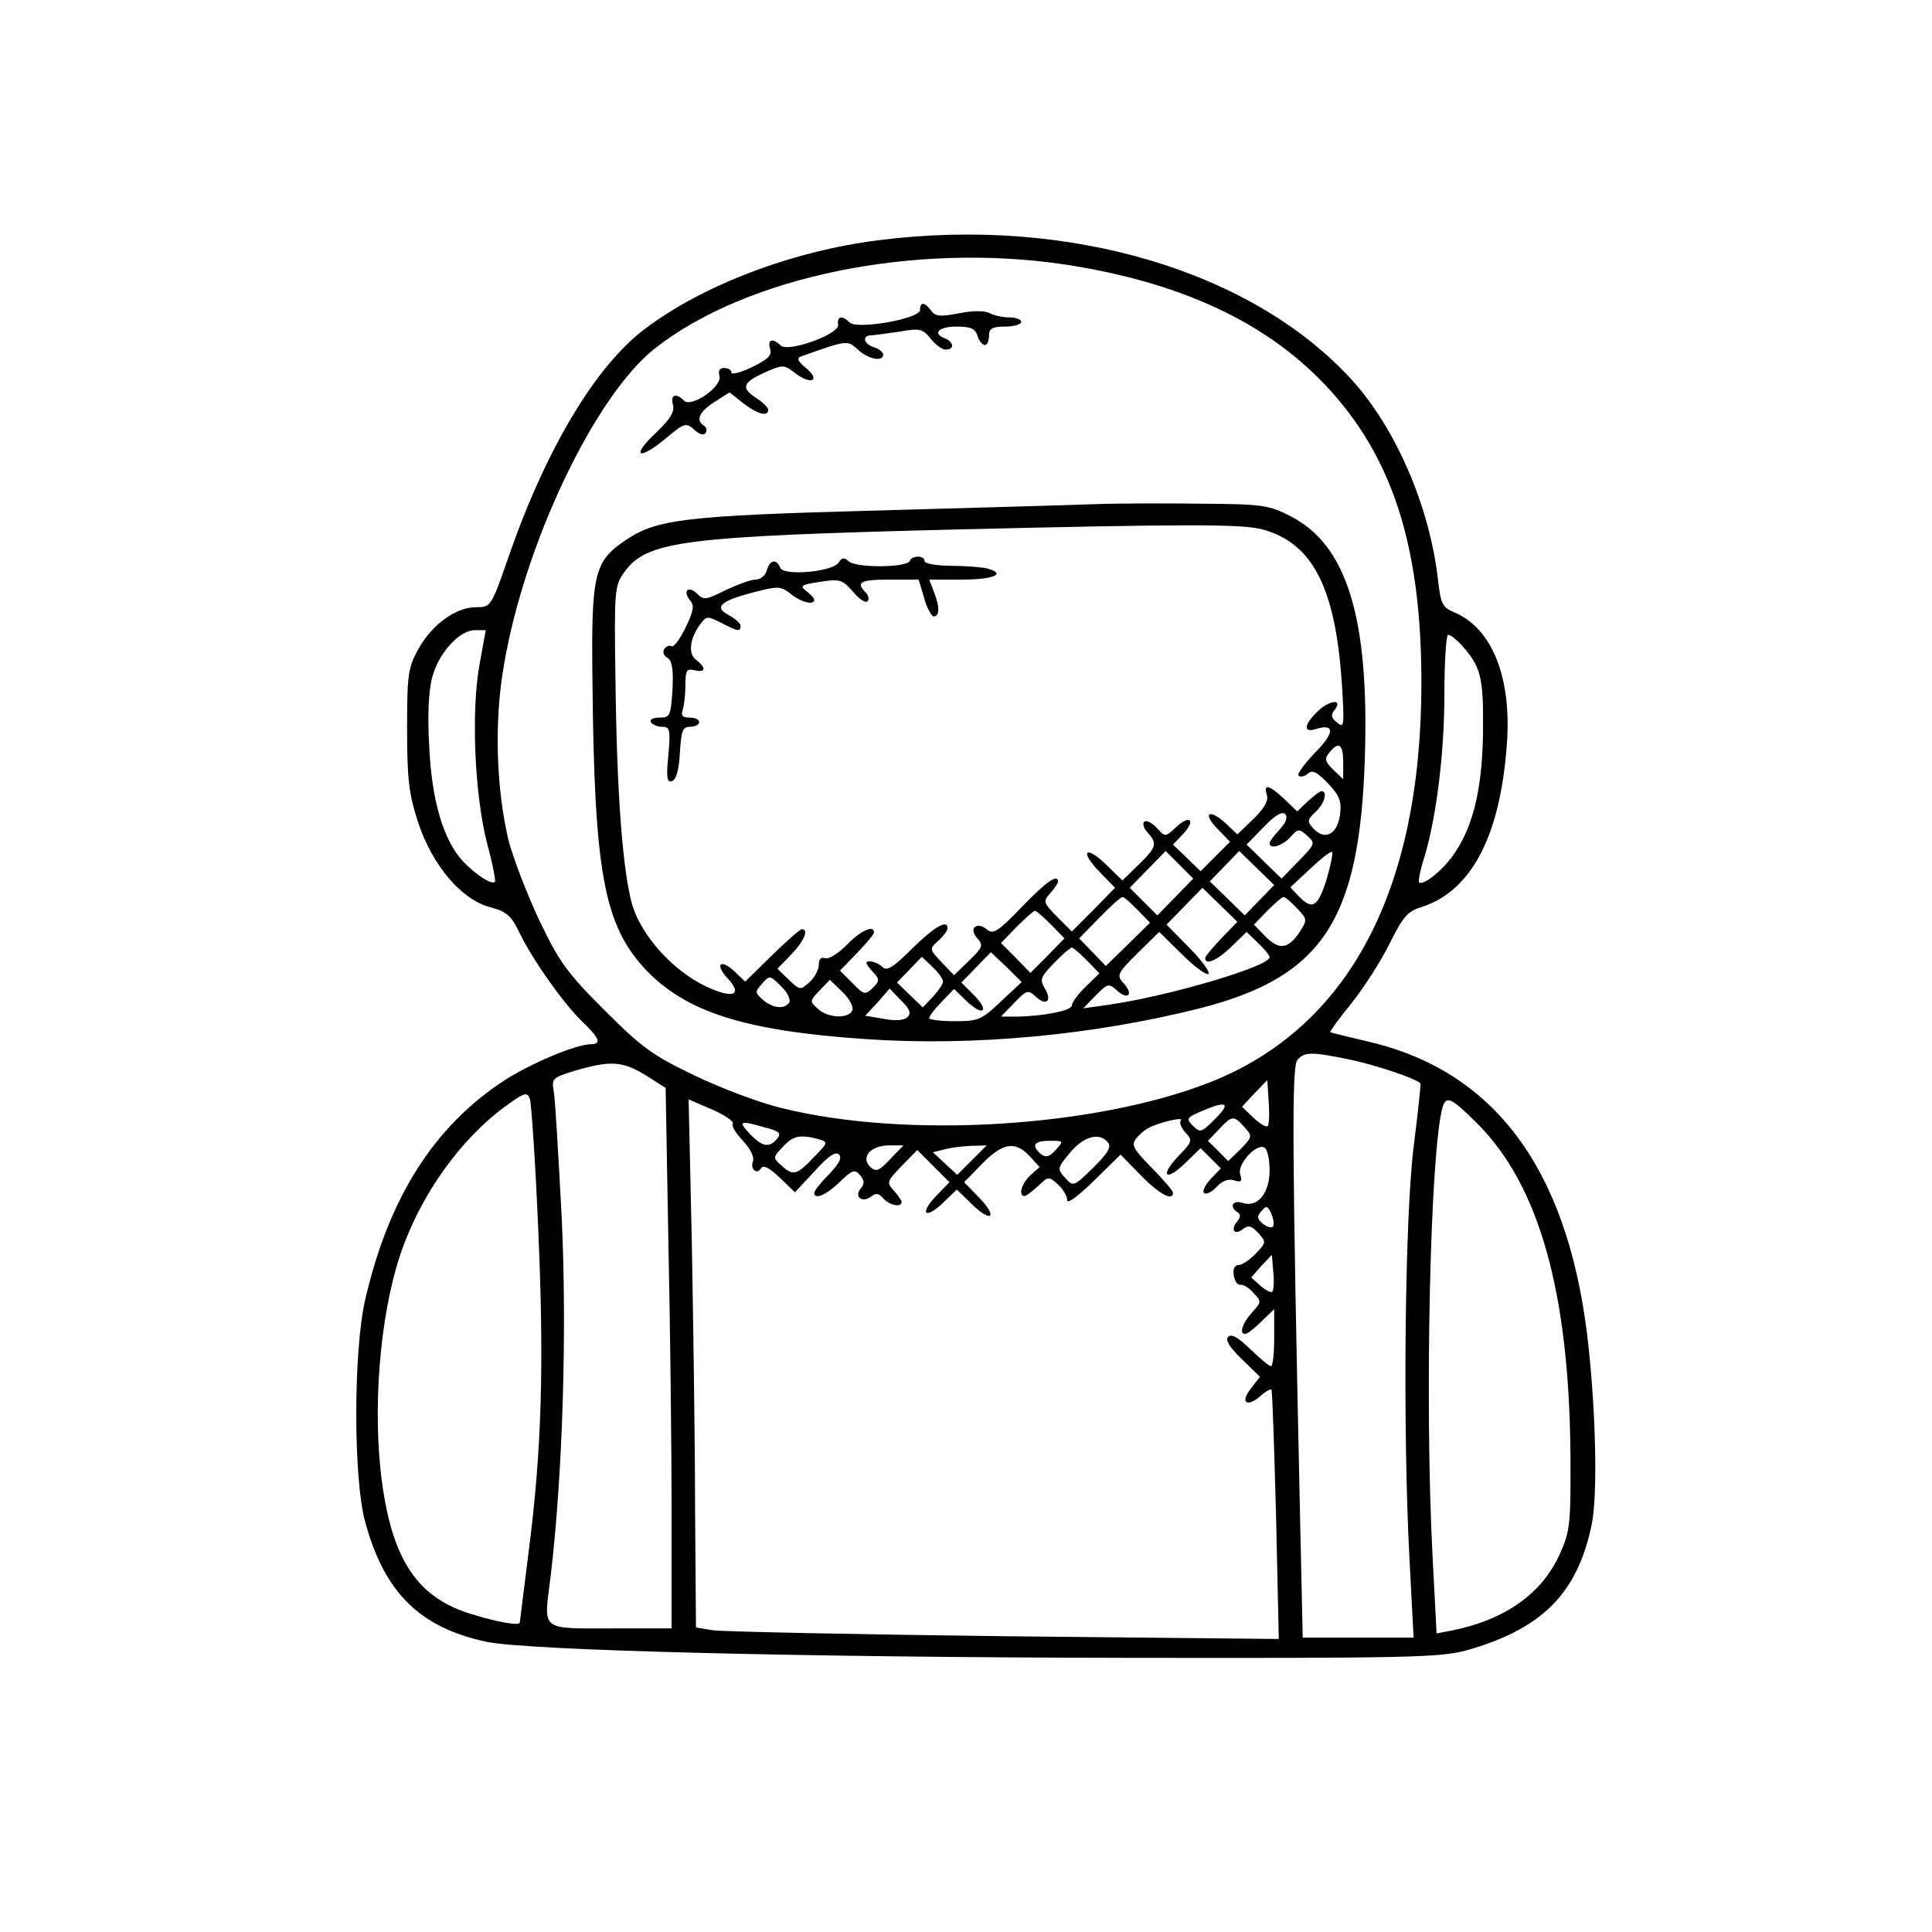
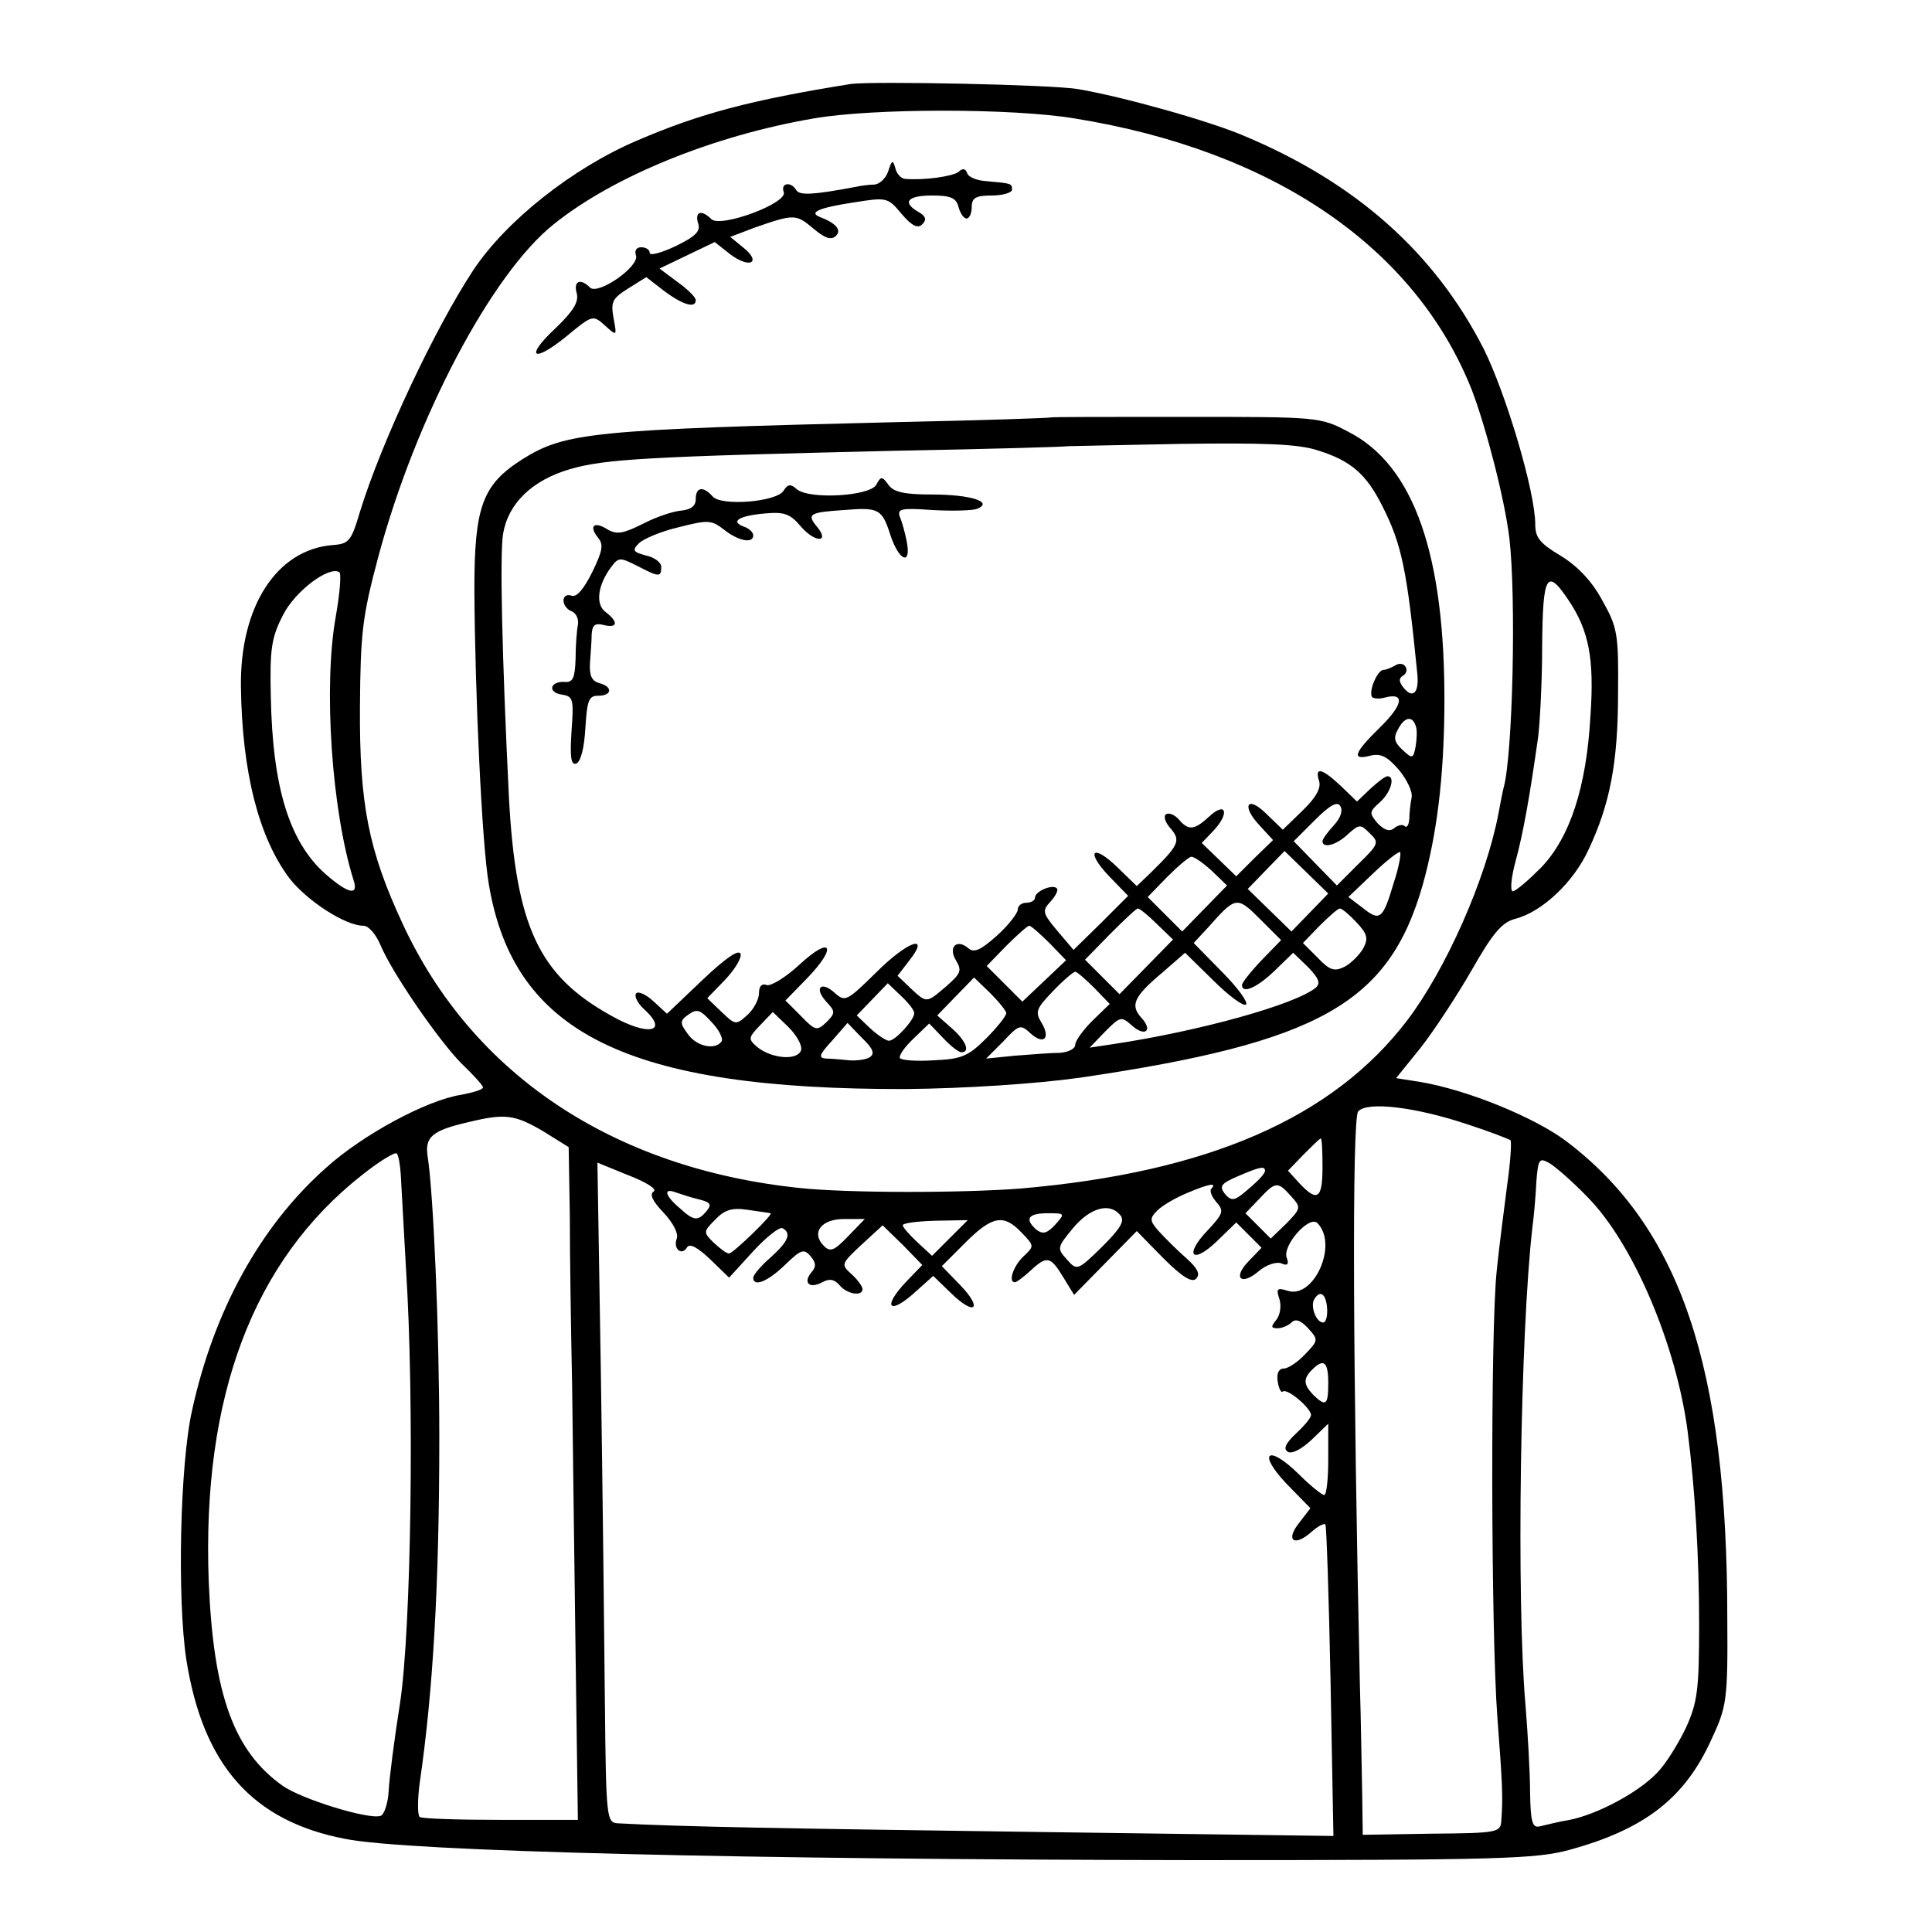
- <svg xmlns="http://www.w3.org/2000/svg" version="1.0" width="420pt" height="420pt" viewBox="0 0 420 420" preserveAspectRatio="xMidYMid meet">
-   <g transform="translate(0,420) scale(0.1,-0.1)" fill="#000000" stroke="none">
-     <path d="M1912 3678 c-188 -23 -385 -98 -510 -193 -108 -81 -216 -263 -297 -497 -37 -107 -38 -108 -70 -108 -44 0 -95 -37 -125 -90 -23 -42 -25 -55 -25 -175 0 -110 4 -141 24 -203 31 -93 93 -167 156 -184 37 -10 46 -18 65 -57 28 -58 98 -157 139 -195 34 -33 39 -46 16 -46 -32 0 -130 -41 -189 -79 -153 -100 -251 -255 -302 -476 -26 -112 -26 -391 0 -484 42 -154 119 -229 263 -260 89 -19 688 -34 1393 -35 611 -1 681 1 737 16 164 46 242 123 273 273 14 64 9 261 -10 416 -45 361 -203 572 -477 635 -43 10 -79 19 -81 20 -2 1 19 30 46 63 27 34 65 93 83 130 29 58 39 70 69 79 109 35 172 155 186 357 10 144 -33 250 -115 284 -26 11 -29 19 -35 71 -18 159 -92 330 -188 435 -217 237 -616 355 -1026 303z m403 -53 c249 -38 436 -124 567 -263 145 -154 208 -349 208 -646 0 -452 -158 -750 -460 -869 -250 -98 -660 -123 -930 -56 -47 11 -132 43 -190 71 -92 44 -115 61 -196 142 -81 81 -98 104 -142 196 -27 58 -57 136 -67 175 -26 112 -31 255 -10 376 44 265 197 587 328 691 199 157 565 232 892 183z m-1273 -872 c-18 -103 -10 -282 17 -387 12 -44 19 -81 17 -83 -7 -7 -40 14 -69 44 -43 46 -69 133 -74 253 -4 66 -1 121 7 149 14 52 59 101 92 101 l24 0 -14 -77z m2135 45 c42 -47 48 -69 47 -183 -1 -122 -19 -205 -60 -267 -23 -36 -70 -75 -79 -66 -2 2 2 26 11 53 27 90 44 228 44 358 0 70 4 127 8 127 5 0 18 -10 29 -22z m-240 -902 c56 -12 139 -40 151 -51 1 -1 -5 -60 -14 -131 -20 -149 -25 -616 -10 -901 l9 -173 -120 0 -121 0 -6 273 c-17 777 -18 967 -6 982 15 19 31 19 117 1z m-1534 -33 l44 -28 6 -335 c4 -184 7 -449 7 -587 l0 -253 -117 0 c-173 0 -161 -9 -146 113 26 218 36 530 24 782 -7 132 -14 254 -17 271 -5 30 -4 31 48 47 76 22 101 20 151 -10z m1353 -111 c-4 -3 -17 5 -31 18 l-25 24 27 29 28 29 3 -47 c2 -26 1 -50 -2 -53z m-1586 -223 c13 -294 8 -480 -21 -704 -10 -82 -19 -151 -19 -152 0 -8 -46 0 -105 18 -116 35 -171 116 -194 283 -22 157 -6 363 39 498 43 129 131 252 230 324 40 29 46 31 52 15 3 -10 12 -137 18 -282z m423 228 c-3 -5 7 -21 22 -37 16 -17 25 -35 22 -44 -7 -18 9 -31 18 -15 5 7 19 -1 40 -21 l33 -32 43 46 c29 32 45 44 53 36 7 -7 0 -20 -22 -43 -18 -18 -32 -36 -32 -40 0 -16 26 -5 55 23 28 27 33 29 45 15 9 -11 10 -18 1 -29 -15 -18 4 -32 23 -17 10 8 17 7 26 -4 13 -15 40 -21 40 -8 0 3 -8 15 -17 25 -16 17 -15 20 17 53 l34 35 35 -35 35 -35 -29 -30 c-37 -39 -24 -52 15 -15 l30 29 33 -32 c43 -42 57 -28 15 15 l-32 33 39 40 c45 46 72 50 103 17 l22 -24 -20 -18 c-19 -17 -27 -45 -13 -45 4 0 17 10 30 22 22 21 23 21 43 3 11 -10 20 -25 20 -34 0 -9 23 8 58 42 l58 57 44 -45 c40 -41 70 -57 70 -38 0 4 -21 29 -47 55 -40 41 -44 49 -33 63 7 9 20 20 29 24 24 12 77 24 68 15 -4 -4 1 -16 10 -26 16 -17 15 -20 -15 -51 -42 -44 -28 -57 15 -15 l33 32 22 -22 22 -22 -23 -24 c-12 -13 -18 -27 -13 -30 5 -3 17 3 27 14 12 13 25 18 38 14 15 -5 18 -2 13 13 -7 22 36 69 53 58 6 -3 11 -25 11 -49 0 -50 -26 -82 -59 -71 -22 7 -29 -9 -11 -20 8 -5 7 -11 -1 -21 -15 -18 -4 -31 14 -15 11 8 18 6 32 -9 18 -20 18 -21 -5 -45 -13 -14 -30 -25 -37 -25 -9 0 -13 -8 -11 -22 2 -13 8 -22 15 -21 6 1 19 -7 28 -18 18 -18 17 -20 -3 -42 -21 -23 -29 -47 -15 -47 4 0 20 12 35 27 l28 27 0 -62 c0 -34 -3 -62 -7 -62 -4 0 -24 17 -45 37 -25 25 -41 34 -48 27 -7 -7 3 -23 30 -49 l39 -38 -20 -26 c-24 -30 -8 -42 22 -15 10 9 21 15 23 13 2 -2 6 -125 10 -273 l6 -269 -597 6 c-329 4 -614 10 -634 13 l-36 6 -2 262 c0 143 -4 402 -7 573 l-7 313 51 -22 c28 -12 48 -26 45 -31z m1619 0 c134 -134 199 -366 202 -717 1 -154 -1 -169 -23 -218 -39 -87 -120 -144 -237 -167 l-31 -6 -9 173 c-17 332 -5 874 22 971 8 26 19 21 76 -36z m-570 11 c-30 -30 -33 -31 -48 -16 -16 16 -15 18 17 32 56 24 66 19 31 -16z m63 -18 c18 -20 18 -21 -8 -48 l-27 -26 -22 22 -22 22 24 25 c28 30 32 31 55 5z m-1042 -1 c32 -8 36 -13 26 -25 -17 -20 -32 -17 -59 11 -26 28 -22 30 33 14z m115 -25 c23 -7 23 -7 -9 -40 -37 -39 -45 -41 -71 -17 -18 16 -18 17 4 40 22 24 37 27 76 17z m630 -7 c9 -10 1 -23 -31 -55 -43 -42 -44 -42 -61 -23 -18 20 -18 21 10 55 30 36 64 45 82 23z m-113 -17 c-14 -15 -21 -17 -32 -9 -22 19 -15 29 19 29 30 0 31 0 13 -20z m-360 -20 c-25 -27 -31 -28 -44 -16 -20 21 2 46 42 46 l31 0 -29 -30z m178 -2 l-32 -32 -26 24 -27 25 24 6 c13 4 39 7 58 8 l35 1 -32 -32z m654 -145 c-4 -3 -13 0 -22 7 -12 10 -13 16 -3 27 11 13 14 12 22 -6 5 -12 6 -24 3 -28z m-1 -141 c-3 -3 -15 3 -26 13 l-20 18 22 25 23 24 3 -37 c2 -20 1 -40 -2 -43z" />
-     <path d="M2000 3526 c0 -19 -137 -43 -153 -27 -16 16 -28 14 -25 -5 4 -20 -109 -61 -125 -45 -17 17 -29 13 -23 -7 5 -14 -4 -23 -39 -40 -25 -12 -45 -17 -45 -12 0 6 -7 10 -16 10 -10 0 -13 -6 -10 -17 7 -23 -61 -70 -77 -54 -18 18 -30 13 -24 -9 4 -15 -6 -31 -36 -60 -55 -51 -41 -63 18 -15 43 36 46 37 64 21 12 -11 21 -13 25 -7 4 5 2 12 -4 16 -18 11 -10 30 23 51 l33 21 29 -23 c31 -24 55 -31 55 -15 0 5 -11 16 -25 25 -35 23 -31 34 17 56 41 18 42 18 69 -3 35 -25 53 -13 20 14 -17 14 -19 20 -10 24 101 36 101 36 124 15 22 -21 55 -27 55 -11 0 5 -9 13 -20 16 -22 7 -27 25 -7 26 6 0 34 4 62 8 45 8 51 6 68 -15 10 -13 25 -24 33 -24 19 0 18 16 -1 24 -29 11 -15 26 24 26 31 0 41 -4 46 -20 3 -11 11 -20 16 -20 5 0 9 9 9 20 0 16 7 20 35 20 19 0 35 5 35 10 0 6 -12 10 -26 10 -14 0 -33 4 -42 9 -11 6 -37 6 -67 0 -41 -8 -52 -7 -61 6 -14 19 -24 19 -24 1z" />
-     <path d="M2380 3104 c-52 -2 -268 -8 -480 -14 -410 -11 -472 -19 -538 -63 -71 -47 -77 -73 -74 -312 4 -409 25 -523 112 -619 89 -96 217 -137 483 -155 235 -16 497 9 729 68 263 68 344 191 355 543 10 302 -38 462 -160 525 -48 25 -62 27 -192 28 -77 1 -183 1 -235 -1z m365 -55 c109 -30 158 -127 172 -334 6 -93 5 -99 -10 -86 -13 10 -14 17 -7 26 21 25 -7 25 -34 0 -31 -29 -34 -49 -6 -40 42 13 42 -8 -1 -51 -23 -24 -40 -47 -36 -50 4 -4 13 -2 20 4 10 9 20 4 44 -21 25 -27 30 -38 26 -69 -6 -42 -33 -56 -58 -29 -14 16 -13 19 5 36 19 17 27 45 13 45 -4 0 -17 -10 -30 -22 l-23 -22 -28 27 c-33 31 -46 34 -38 9 4 -12 -5 -29 -29 -52 l-35 -34 -23 22 c-36 34 -55 27 -22 -8 l29 -30 -32 -32 -32 -32 -30 29 -30 29 22 23 c28 30 15 43 -15 15 -24 -22 -24 -22 -42 -2 -10 11 -22 17 -27 14 -5 -3 -2 -14 6 -23 23 -25 20 -33 -19 -71 l-35 -34 -35 34 c-45 44 -59 30 -15 -15 l34 -35 -47 -48 -47 -47 -32 32 c-30 31 -31 33 -15 51 9 10 17 22 17 25 0 18 -24 2 -79 -55 -50 -52 -62 -60 -75 -49 -22 19 -41 3 -22 -18 14 -16 13 -20 -17 -49 l-33 -32 -27 28 c-27 29 -27 29 -7 47 11 10 20 22 20 27 0 20 -28 4 -77 -44 -41 -41 -55 -50 -65 -40 -7 7 -19 12 -27 12 -11 0 -10 -4 4 -20 18 -19 18 -22 2 -38 -16 -15 -19 -15 -44 11 l-27 27 37 38 c20 21 37 41 37 45 0 17 -29 4 -59 -27 -19 -19 -40 -32 -47 -29 -9 3 -14 -2 -14 -14 0 -11 -9 -28 -20 -38 -20 -18 -21 -18 -45 5 l-25 24 30 31 c28 29 39 55 23 55 -4 0 -33 -26 -65 -57 l-58 -57 -23 22 c-31 29 -44 16 -15 -15 34 -37 11 -45 -48 -17 -71 34 -138 108 -159 175 -21 72 -34 239 -37 489 -3 198 -2 206 19 236 49 68 124 78 723 93 503 12 621 12 665 0z m175 -506 l0 -37 -22 21 c-18 18 -19 24 -8 37 20 25 30 19 30 -21z m-138 -146 c-12 -13 -22 -26 -22 -30 0 -14 28 -6 45 13 17 19 19 19 37 3 18 -16 17 -18 -19 -55 l-37 -38 -38 37 -38 37 37 38 c24 25 40 35 47 28 6 -6 2 -18 -12 -33z m-227 -147 l-39 -40 -30 30 -30 30 39 40 39 40 30 -30 30 -30 -39 -40z m183 -7 l-32 -33 -38 37 -38 37 32 33 32 33 38 -37 38 -37 -32 -33z m147 49 c-19 -62 -31 -71 -59 -43 l-21 22 43 40 c24 23 45 39 48 37 2 -3 -3 -28 -11 -56z m-230 -132 c-19 -20 -35 -39 -35 -43 0 -16 26 -5 57 25 l33 32 25 -24 c14 -13 25 -27 25 -31 0 -20 -224 -86 -355 -104 l-50 -7 27 28 c26 26 28 27 46 11 24 -22 37 -9 15 15 -16 18 -15 21 30 66 l47 46 50 -49 c27 -27 53 -46 57 -42 4 4 -15 30 -42 57 l-49 50 39 40 39 40 38 -37 38 -37 -35 -36z m-182 62 l27 -28 -48 -47 -48 -47 -29 30 -29 30 44 45 c24 25 47 45 50 45 4 0 18 -13 33 -28z m347 3 c22 -23 22 -25 6 -50 -25 -38 -44 -41 -74 -12 l-26 27 29 30 c16 16 32 30 35 30 4 0 17 -11 30 -25z m-535 -35 l29 -30 -37 -38 -37 -37 -32 33 -32 32 34 35 c19 19 37 35 40 35 3 0 19 -14 35 -30z m78 -78 l27 -28 -30 -29 c-16 -16 -30 -34 -30 -41 0 -11 -65 -24 -123 -24 l-31 0 29 30 c27 28 30 29 47 13 23 -21 36 -9 19 19 -11 18 -9 24 20 54 18 19 36 34 39 34 3 0 18 -13 33 -28z m-187 -89 c-42 -40 -49 -43 -100 -43 -31 0 -56 3 -56 7 0 4 12 20 27 35 l27 28 28 -27 c36 -34 50 -21 15 14 l-27 27 32 33 32 33 34 -32 33 -33 -45 -42z m-126 43 c0 -5 -10 -20 -22 -33 l-22 -23 -28 27 -28 27 27 28 27 28 23 -22 c13 -12 23 -26 23 -32z m-334 -45 c-10 -16 -37 -13 -58 6 -17 15 -17 17 -1 35 16 18 17 18 41 -6 14 -13 21 -29 18 -35z m137 -17 c-7 -19 -53 -18 -75 3 -18 16 -18 17 4 40 l22 23 27 -26 c15 -14 25 -33 22 -40z m120 -15 c-7 -7 -26 -9 -51 -4 l-41 7 27 29 26 30 25 -26 c19 -18 22 -28 14 -36z" />
-     <path d="M1823 2977 c-12 -20 -120 -30 -127 -11 -8 20 -23 17 -29 -6 -3 -11 -14 -20 -24 -20 -11 0 -40 -11 -66 -23 -41 -21 -48 -22 -61 -8 -19 19 -33 7 -16 -14 10 -12 8 -23 -10 -60 -12 -25 -26 -43 -30 -40 -5 3 -12 0 -16 -6 -4 -6 -1 -15 7 -19 10 -6 13 -25 11 -69 -4 -57 -5 -61 -28 -61 -14 0 -22 -4 -19 -10 3 -5 14 -10 25 -10 16 0 18 -6 13 -61 -5 -50 -3 -61 8 -57 9 3 15 24 17 61 3 49 6 57 22 57 11 0 20 5 20 10 0 6 -9 10 -21 10 -15 0 -19 4 -15 16 3 9 6 33 6 54 0 33 3 37 20 33 24 -6 26 5 4 22 -19 13 -15 47 9 79 13 17 15 17 45 2 36 -19 42 -20 42 -6 0 5 -12 15 -26 23 -33 17 -18 31 57 50 50 13 56 13 78 -4 23 -19 51 -25 51 -13 0 4 -8 12 -17 19 -15 11 -12 14 29 20 44 7 49 5 72 -21 13 -16 28 -26 32 -21 4 4 2 13 -4 19 -22 22 -12 28 51 28 l64 0 12 -40 c6 -22 16 -40 21 -40 13 0 13 22 0 54 l-10 26 70 0 c69 0 99 12 57 24 -12 3 -48 6 -79 6 -32 0 -58 5 -58 10 0 13 -27 13 -32 1 -5 -15 -114 -16 -132 -2 -11 10 -16 9 -23 -2z" />
+ <svg xmlns="http://www.w3.org/2000/svg" version="1.0" width="336pt" height="336pt" viewBox="0 0 336 336" preserveAspectRatio="xMidYMid meet">
+   <g transform="translate(0,336) scale(0.1,-0.1)" fill="#000000" stroke="none">
+     <path d="M1480 3214 c-175 -28 -264 -52 -371 -98 -113 -48 -229 -140 -286 -226 -66 -100 -159 -297 -197 -420 -15 -51 -19 -56 -48 -58 -97 -8 -161 -107 -159 -247 2 -148 31 -261 84 -332 31 -40 98 -83 129 -83 9 0 21 -14 29 -32 20 -49 103 -169 142 -208 20 -19 37 -38 37 -41 0 -4 -17 -9 -38 -13 -59 -9 -171 -69 -235 -127 -114 -101 -195 -248 -233 -422 -21 -93 -26 -327 -10 -433 29 -184 115 -281 276 -312 108 -22 697 -36 1475 -37 536 0 596 2 655 18 131 36 200 90 246 191 27 58 29 68 28 211 0 439 -82 681 -281 831 -55 41 -170 88 -251 102 l-44 7 42 52 c23 29 63 90 89 135 37 65 53 84 76 90 47 12 102 64 128 121 37 79 51 151 51 272 1 102 -1 114 -27 160 -18 34 -43 60 -72 78 -37 22 -45 32 -45 55 0 57 -51 228 -90 306 -85 166 -221 288 -417 370 -61 26 -211 68 -288 81 -46 8 -357 14 -395 9z m389 -60 c347 -56 593 -225 691 -473 25 -66 57 -190 65 -257 12 -103 6 -377 -10 -434 -1 -3 -5 -23 -9 -45 -22 -115 -92 -272 -159 -360 -130 -170 -347 -264 -672 -292 -103 -8 -302 -8 -385 1 -324 34 -569 198 -690 460 -59 127 -75 207 -74 376 1 130 4 157 32 262 65 242 197 492 305 578 103 83 277 154 452 184 103 18 346 18 454 0z m-1285 -866 c-22 -122 -7 -339 31 -459 9 -28 -10 -23 -49 11 -63 56 -92 151 -95 308 -2 83 1 103 21 142 21 42 80 86 98 75 4 -2 1 -37 -6 -77z m2144 28 c35 -52 45 -101 38 -201 -7 -125 -36 -212 -86 -264 -22 -22 -44 -41 -49 -41 -5 0 -3 24 5 53 13 48 24 109 39 215 3 24 7 95 7 158 1 125 8 137 46 80z m-174 -912 c37 -12 70 -25 73 -27 2 -3 0 -38 -6 -79 -5 -40 -14 -107 -18 -148 -11 -102 -10 -626 1 -775 9 -119 10 -140 7 -181 -1 -21 -6 -22 -121 -23 l-120 -2 -1 73 c-1 40 -2 125 -4 188 -12 540 -14 984 -3 997 15 18 100 8 192 -23z m-1610 -11 l45 -28 2 -120 c0 -66 2 -199 4 -295 1 -96 4 -305 6 -465 l4 -290 -134 0 c-73 0 -136 2 -141 5 -4 3 -4 30 0 60 23 157 34 344 34 600 0 187 -10 420 -20 487 -6 36 7 47 73 62 62 15 79 12 127 -16z m1356 -63 c0 -55 -9 -61 -40 -28 l-20 22 27 28 c15 15 28 28 30 28 2 0 3 -22 3 -50z m-1603 -13 c1 -18 5 -90 9 -162 15 -233 9 -627 -10 -755 -10 -63 -19 -133 -20 -154 -1 -22 -8 -42 -14 -44 -21 -7 -137 29 -170 52 -85 60 -121 158 -129 356 -12 321 77 557 266 706 30 24 58 41 61 38 3 -3 6 -20 7 -37z m2064 -39 c79 -80 154 -256 174 -407 13 -101 20 -219 20 -336 0 -114 -3 -136 -23 -180 -13 -27 -35 -63 -50 -78 -32 -34 -103 -72 -152 -82 -19 -3 -42 -9 -51 -11 -14 -4 -17 6 -18 58 0 35 -4 104 -8 153 -16 183 -9 647 12 830 3 22 6 59 7 81 3 37 5 41 21 32 10 -5 41 -32 68 -60z m-1624 10 c-8 -5 -2 -17 17 -37 17 -18 26 -36 23 -45 -7 -18 9 -31 18 -15 5 7 19 -1 40 -21 l33 -32 42 46 c23 25 46 43 51 40 16 -9 10 -23 -21 -51 -16 -14 -30 -30 -30 -35 0 -17 25 -7 55 22 28 27 33 29 45 15 9 -11 10 -18 1 -28 -15 -18 -3 -29 19 -17 13 7 21 5 30 -5 13 -16 40 -20 40 -7 0 5 -9 17 -19 26 -19 17 -18 18 17 51 l37 34 35 -34 34 -35 -27 -28 c-45 -47 -30 -61 18 -16 l28 25 31 -30 c42 -41 56 -27 15 15 l-31 32 41 41 c47 47 67 50 98 17 22 -23 22 -23 3 -41 -18 -17 -27 -45 -15 -45 3 0 15 9 27 20 29 27 35 25 57 -11 l19 -31 54 55 55 56 46 -47 c33 -33 50 -43 57 -36 8 8 3 18 -17 36 -15 13 -36 34 -47 46 -17 19 -17 23 -3 37 9 9 32 22 51 30 38 16 53 19 43 8 -4 -3 0 -14 8 -23 14 -16 13 -20 -15 -50 -41 -43 -27 -60 16 -19 l34 33 22 -22 22 -22 -23 -24 c-28 -29 -12 -43 19 -16 12 10 29 16 38 13 11 -5 14 -2 10 9 -9 21 39 75 53 61 37 -37 -6 -132 -51 -118 -19 6 -21 4 -15 -14 4 -13 1 -28 -5 -36 -10 -12 -10 -15 2 -15 8 0 19 5 24 10 7 7 16 4 29 -10 18 -20 18 -21 -5 -45 -13 -14 -30 -25 -37 -25 -9 0 -13 -8 -11 -22 2 -13 6 -21 9 -18 8 6 49 -29 49 -41 0 -5 -12 -19 -26 -32 -18 -17 -23 -27 -14 -32 7 -4 24 5 41 21 l29 28 0 -62 c0 -34 -3 -62 -7 -62 -4 0 -24 16 -44 36 -54 53 -73 38 -22 -16 l42 -43 -20 -26 c-24 -30 -8 -42 22 -15 10 9 21 15 24 13 2 -3 6 -125 9 -273 l5 -269 -517 7 c-440 6 -616 9 -727 15 -20 1 -21 7 -23 209 -1 114 -4 372 -7 573 l-6 367 54 -22 c31 -12 50 -24 44 -28z m1063 36 c0 -6 -15 -21 -41 -42 -13 -10 -19 -10 -29 2 -10 13 -6 18 22 30 37 16 48 19 48 10z m45 -44 c18 -20 18 -21 -8 -48 l-27 -26 -22 22 -22 22 24 25 c28 30 32 31 55 5z m-1029 -6 c20 -5 22 -9 13 -20 -15 -18 -22 -18 -47 5 -26 22 -29 36 -6 27 9 -3 27 -9 40 -12z m124 -24 c7 0 -64 -69 -72 -70 -5 0 -16 9 -27 19 -18 18 -18 19 3 40 16 17 29 21 56 17 19 -3 37 -5 40 -6z m608 -3 c9 -10 1 -23 -31 -55 -43 -42 -44 -42 -61 -23 -18 20 -18 21 10 55 30 36 64 45 82 23z m-113 -17 c-14 -15 -21 -17 -32 -9 -22 19 -15 29 19 29 30 0 31 0 13 -20z m-360 -20 c-24 -25 -31 -28 -42 -17 -23 23 -5 47 35 47 l36 0 -29 -30z m177 -3 l-31 -31 -26 24 c-14 13 -25 26 -25 29 0 4 25 7 57 8 l56 1 -31 -31z m656 -122 c1 -14 -2 -25 -7 -25 -12 0 -23 29 -15 41 10 16 20 9 22 -16z m2 -130 c0 -39 -4 -42 -26 -21 -17 18 -18 28 -2 44 20 20 28 14 28 -23z" />
+     <path d="M1545 3063 c-4 -13 -15 -23 -24 -24 -9 0 -24 -2 -33 -4 -74 -14 -97 -15 -103 -6 -9 16 -28 13 -22 -3 8 -19 -110 -63 -126 -47 -17 17 -29 13 -23 -7 5 -14 -4 -23 -39 -40 -25 -12 -45 -17 -45 -12 0 6 -7 10 -15 10 -8 0 -12 -6 -9 -14 7 -19 -66 -70 -80 -56 -17 17 -29 11 -23 -10 4 -15 -6 -31 -36 -60 -55 -51 -41 -63 18 -15 45 37 46 38 67 19 21 -19 21 -19 15 13 -5 28 -2 34 25 51 l32 20 31 -24 c32 -24 55 -31 55 -16 0 5 -14 19 -31 31 l-32 24 48 23 48 23 28 -22 c34 -25 54 -13 21 13 l-22 18 42 16 c69 24 72 24 102 -1 21 -18 32 -21 40 -13 10 10 0 22 -29 33 -19 8 1 16 60 25 57 9 59 9 83 -20 18 -21 28 -26 36 -18 8 8 6 14 -6 21 -30 17 -20 29 23 29 32 0 42 -4 46 -20 3 -11 9 -20 14 -20 5 0 9 9 9 20 0 16 7 20 35 20 19 0 35 5 35 10 0 11 0 11 -45 15 -16 1 -31 7 -33 14 -3 8 -8 9 -15 2 -11 -8 -61 -15 -94 -12 -6 1 -14 9 -16 19 -4 14 -6 14 -12 -5z" />
+     <path d="M1827 2634 c-1 -1 -119 -5 -262 -8 -537 -13 -582 -18 -657 -65 -69 -44 -83 -82 -83 -226 1 -180 13 -442 25 -512 43 -260 241 -358 725 -357 104 1 227 9 305 20 414 61 535 129 594 334 25 89 37 187 38 310 2 265 -53 421 -167 479 -49 26 -53 26 -283 26 -128 0 -234 0 -235 -1z m464 -57 c58 -18 85 -41 113 -97 34 -67 43 -111 61 -293 3 -32 -8 -43 -24 -23 -8 10 -9 16 -1 21 6 3 8 11 4 16 -3 5 -11 6 -17 2 -7 -4 -16 -8 -21 -8 -10 0 -26 -36 -20 -47 2 -3 13 -4 23 -1 35 9 31 -13 -9 -52 -46 -45 -50 -58 -16 -49 18 4 29 -2 49 -25 14 -17 24 -38 22 -48 -2 -10 -4 -27 -4 -37 -1 -11 -4 -16 -8 -13 -3 4 -12 2 -18 -3 -8 -7 -17 -4 -29 8 -15 18 -15 20 4 37 19 17 27 45 13 45 -4 0 -17 -10 -30 -22 l-23 -22 -28 27 c-33 31 -46 34 -38 9 4 -12 -5 -29 -29 -52 l-34 -33 -28 27 c-34 34 -45 15 -12 -20 l23 -25 -32 -31 -32 -32 -30 29 -30 29 21 22 c28 30 21 51 -8 24 -26 -24 -36 -25 -53 -5 -7 8 -17 12 -22 9 -5 -3 -2 -14 8 -25 18 -21 14 -29 -35 -77 l-24 -23 -33 32 c-44 43 -57 29 -15 -15 l33 -34 -47 -47 -48 -47 -28 33 c-26 31 -27 35 -12 51 9 10 14 20 11 23 -7 8 -38 -5 -38 -16 0 -5 -7 -9 -15 -9 -8 0 -15 -5 -15 -12 0 -6 -16 -27 -36 -45 -28 -25 -40 -31 -50 -22 -20 17 -36 2 -21 -22 10 -17 8 -22 -17 -44 -35 -30 -34 -30 -62 -4 l-23 22 20 26 c38 48 -2 35 -57 -20 -51 -50 -54 -52 -72 -36 -24 22 -37 9 -15 -15 16 -17 16 -20 0 -36 -16 -15 -19 -15 -44 11 l-27 27 38 39 c53 55 42 75 -14 23 -24 -22 -50 -38 -57 -35 -8 3 -13 -2 -13 -14 0 -11 -9 -28 -20 -38 -20 -18 -21 -18 -45 5 l-25 24 31 32 c17 18 29 38 27 45 -3 9 -27 -8 -66 -45 l-62 -59 -24 22 c-13 12 -27 18 -30 13 -3 -5 3 -17 14 -27 44 -40 8 -48 -56 -12 -127 70 -167 155 -179 382 -12 246 -16 422 -10 457 9 53 51 93 116 112 61 18 140 22 564 32 165 3 301 7 302 8 1 0 88 2 195 4 144 2 205 0 239 -11z m171 -479 c3 -7 2 -23 0 -36 -4 -22 -6 -22 -23 -6 -14 13 -16 21 -8 35 11 22 25 25 31 7z m-142 -173 c-11 -12 -20 -24 -20 -28 0 -13 24 -7 44 12 20 18 22 18 38 2 17 -16 16 -19 -20 -54 l-37 -37 -38 39 -37 38 37 37 c26 26 39 33 44 24 5 -8 0 -21 -11 -33z m-42 -152 l-32 -33 -38 37 -38 37 32 33 32 33 38 -37 38 -37 -32 -33z m146 52 c-19 -64 -24 -68 -54 -44 l-25 19 43 41 c24 23 45 39 47 37 2 -2 -2 -26 -11 -53z m-316 20 l26 -25 -39 -40 -39 -40 -30 30 -30 30 34 35 c19 19 38 35 42 35 5 0 21 -11 36 -25z m86 -155 c-19 -20 -34 -39 -34 -43 0 -16 26 -5 57 25 l32 31 26 -25 c19 -20 22 -28 13 -36 -36 -29 -200 -75 -353 -98 l-40 -6 27 28 c26 26 28 27 46 11 23 -21 38 -10 17 13 -20 22 -13 37 37 79 l39 34 49 -48 c27 -27 53 -46 57 -42 4 4 -15 30 -42 57 l-49 50 25 27 c48 54 50 55 90 15 l37 -37 -34 -35z m-182 63 l28 -27 -46 -47 -47 -48 -30 30 -30 30 44 45 c24 24 45 44 48 44 3 0 18 -12 33 -27z m347 3 c19 -20 21 -28 12 -45 -6 -11 -21 -26 -32 -32 -18 -9 -26 -7 -47 15 l-26 26 29 30 c16 16 32 30 35 30 4 0 17 -11 29 -24z m-534 -36 l29 -30 -38 -36 -38 -36 -31 31 -31 31 34 35 c19 19 37 35 40 35 3 0 19 -14 35 -30z m78 -78 l27 -28 -30 -29 c-16 -16 -30 -35 -30 -42 0 -7 -12 -13 -27 -14 -16 0 -50 -3 -78 -5 l-50 -5 30 30 c27 29 30 30 47 14 23 -21 36 -9 19 19 -11 18 -9 24 20 54 18 19 36 34 39 34 3 0 18 -13 33 -28z m-153 -44 c0 -5 -16 -25 -35 -44 -31 -31 -43 -36 -91 -38 -30 -2 -57 0 -59 4 -2 4 8 19 24 34 l27 26 24 -25 c13 -14 27 -25 32 -25 16 0 8 20 -17 42 l-25 22 32 33 32 33 28 -27 c15 -15 28 -31 28 -35z m-160 0 c0 -12 -33 -48 -44 -48 -5 0 -20 10 -33 22 l-23 22 27 28 27 28 23 -22 c13 -12 23 -25 23 -30z m-335 -49 c-11 -16 -44 -9 -59 13 -14 19 -14 23 2 34 14 10 20 8 39 -13 13 -13 21 -29 18 -34z m138 -16 c-7 -18 -51 -14 -76 6 -16 14 -16 16 5 38 l22 23 27 -26 c15 -15 25 -33 22 -41z m119 -12 c-7 -4 -23 -6 -35 -5 -12 1 -30 3 -40 3 -14 1 -13 6 10 31 l27 31 25 -26 c20 -19 23 -28 13 -34z" />
+     <path d="M1524 2517 c-11 -20 -116 -26 -138 -8 -11 10 -16 9 -23 -2 -11 -20 -110 -28 -124 -10 -16 18 -29 16 -29 -5 0 -12 -8 -18 -25 -20 -14 -1 -44 -11 -67 -23 -34 -17 -45 -19 -61 -10 -23 15 -34 7 -17 -14 10 -12 8 -23 -10 -60 -15 -30 -27 -44 -36 -41 -8 3 -14 -1 -14 -8 0 -8 6 -16 14 -19 8 -3 13 -14 11 -24 -2 -10 -4 -37 -4 -59 -1 -33 -5 -41 -18 -40 -26 2 -32 -18 -6 -22 20 -3 21 -8 17 -63 -3 -46 -1 -60 8 -57 8 3 14 27 16 61 3 49 6 57 22 57 25 0 26 16 2 22 -13 4 -17 13 -16 34 1 16 3 39 3 51 1 16 6 20 21 16 24 -6 26 5 4 22 -19 13 -15 47 9 79 13 17 15 17 45 2 38 -20 42 -20 42 -2 0 8 -12 17 -27 20 -22 6 -24 9 -12 21 8 8 39 21 69 28 51 13 57 13 79 -4 25 -20 51 -25 51 -10 0 5 -7 12 -16 15 -25 9 -9 19 36 23 34 3 44 0 64 -24 25 -28 50 -26 26 2 -17 21 -12 24 48 28 61 5 66 2 81 -45 15 -44 36 -52 28 -10 -3 15 -8 34 -12 43 -5 14 2 16 56 12 35 -2 70 -1 78 2 30 12 -11 25 -78 25 -48 0 -67 4 -76 17 -11 15 -13 15 -21 0z" />
  </g>
</svg>
